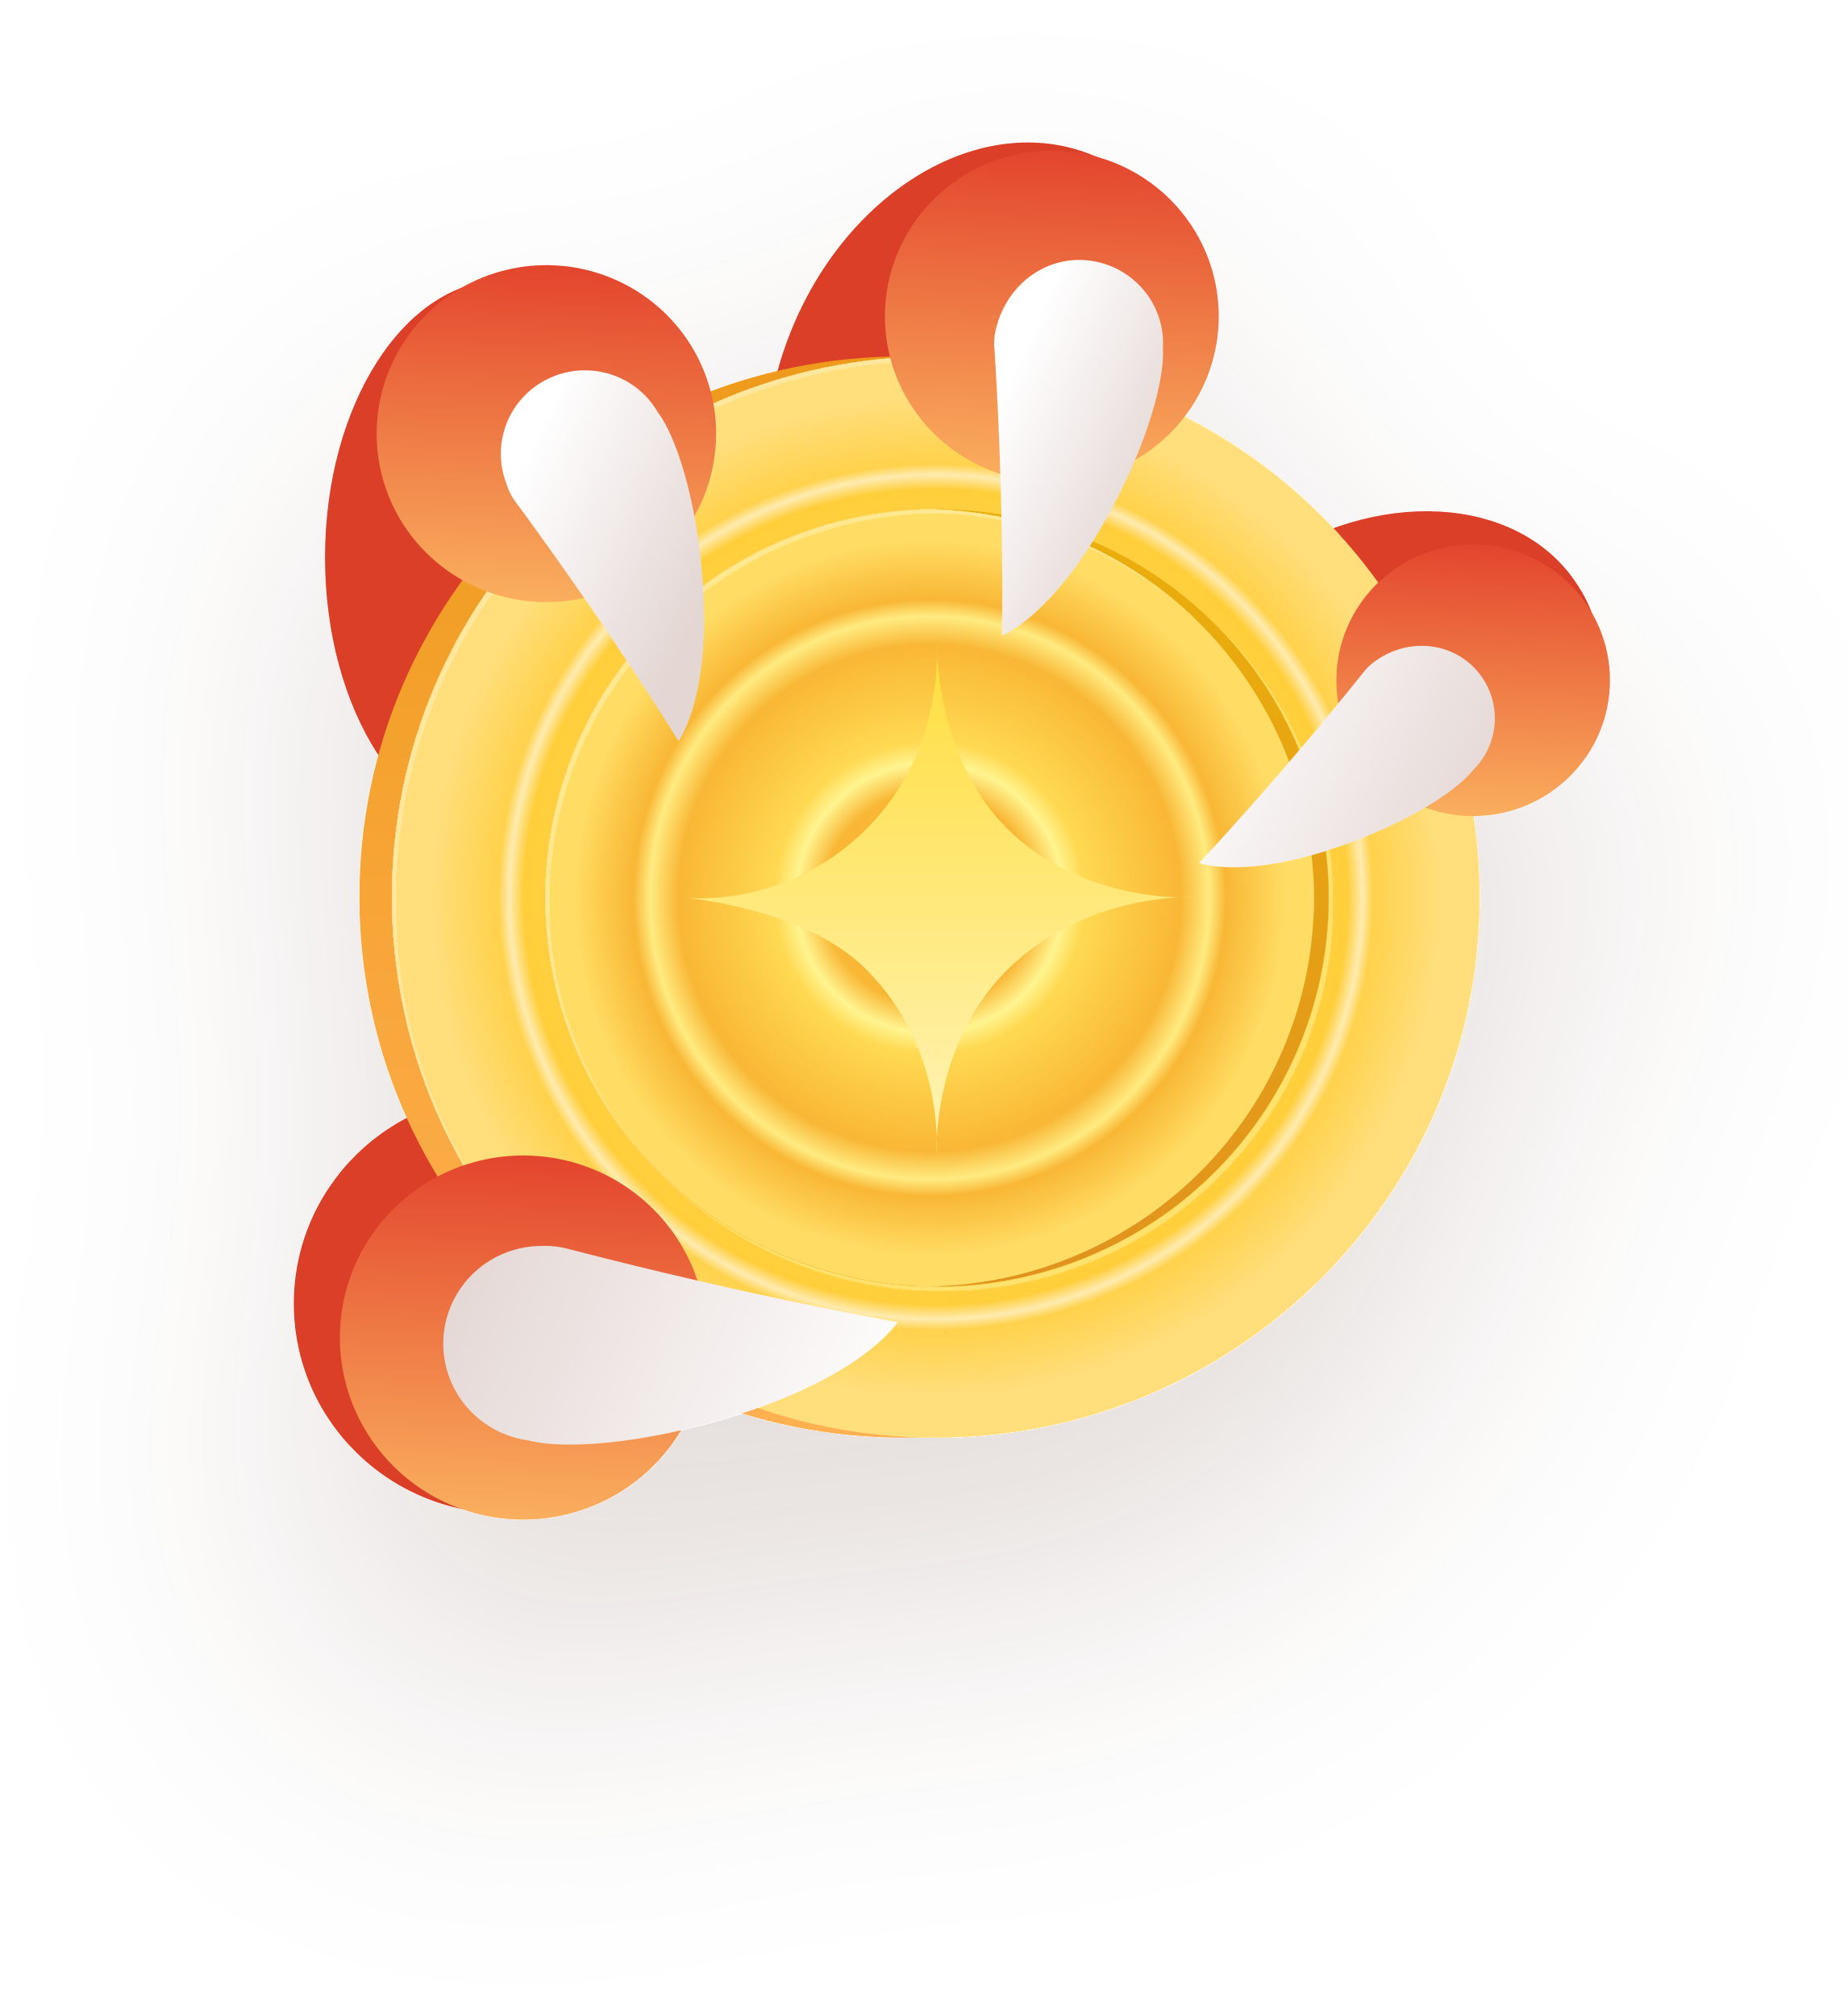
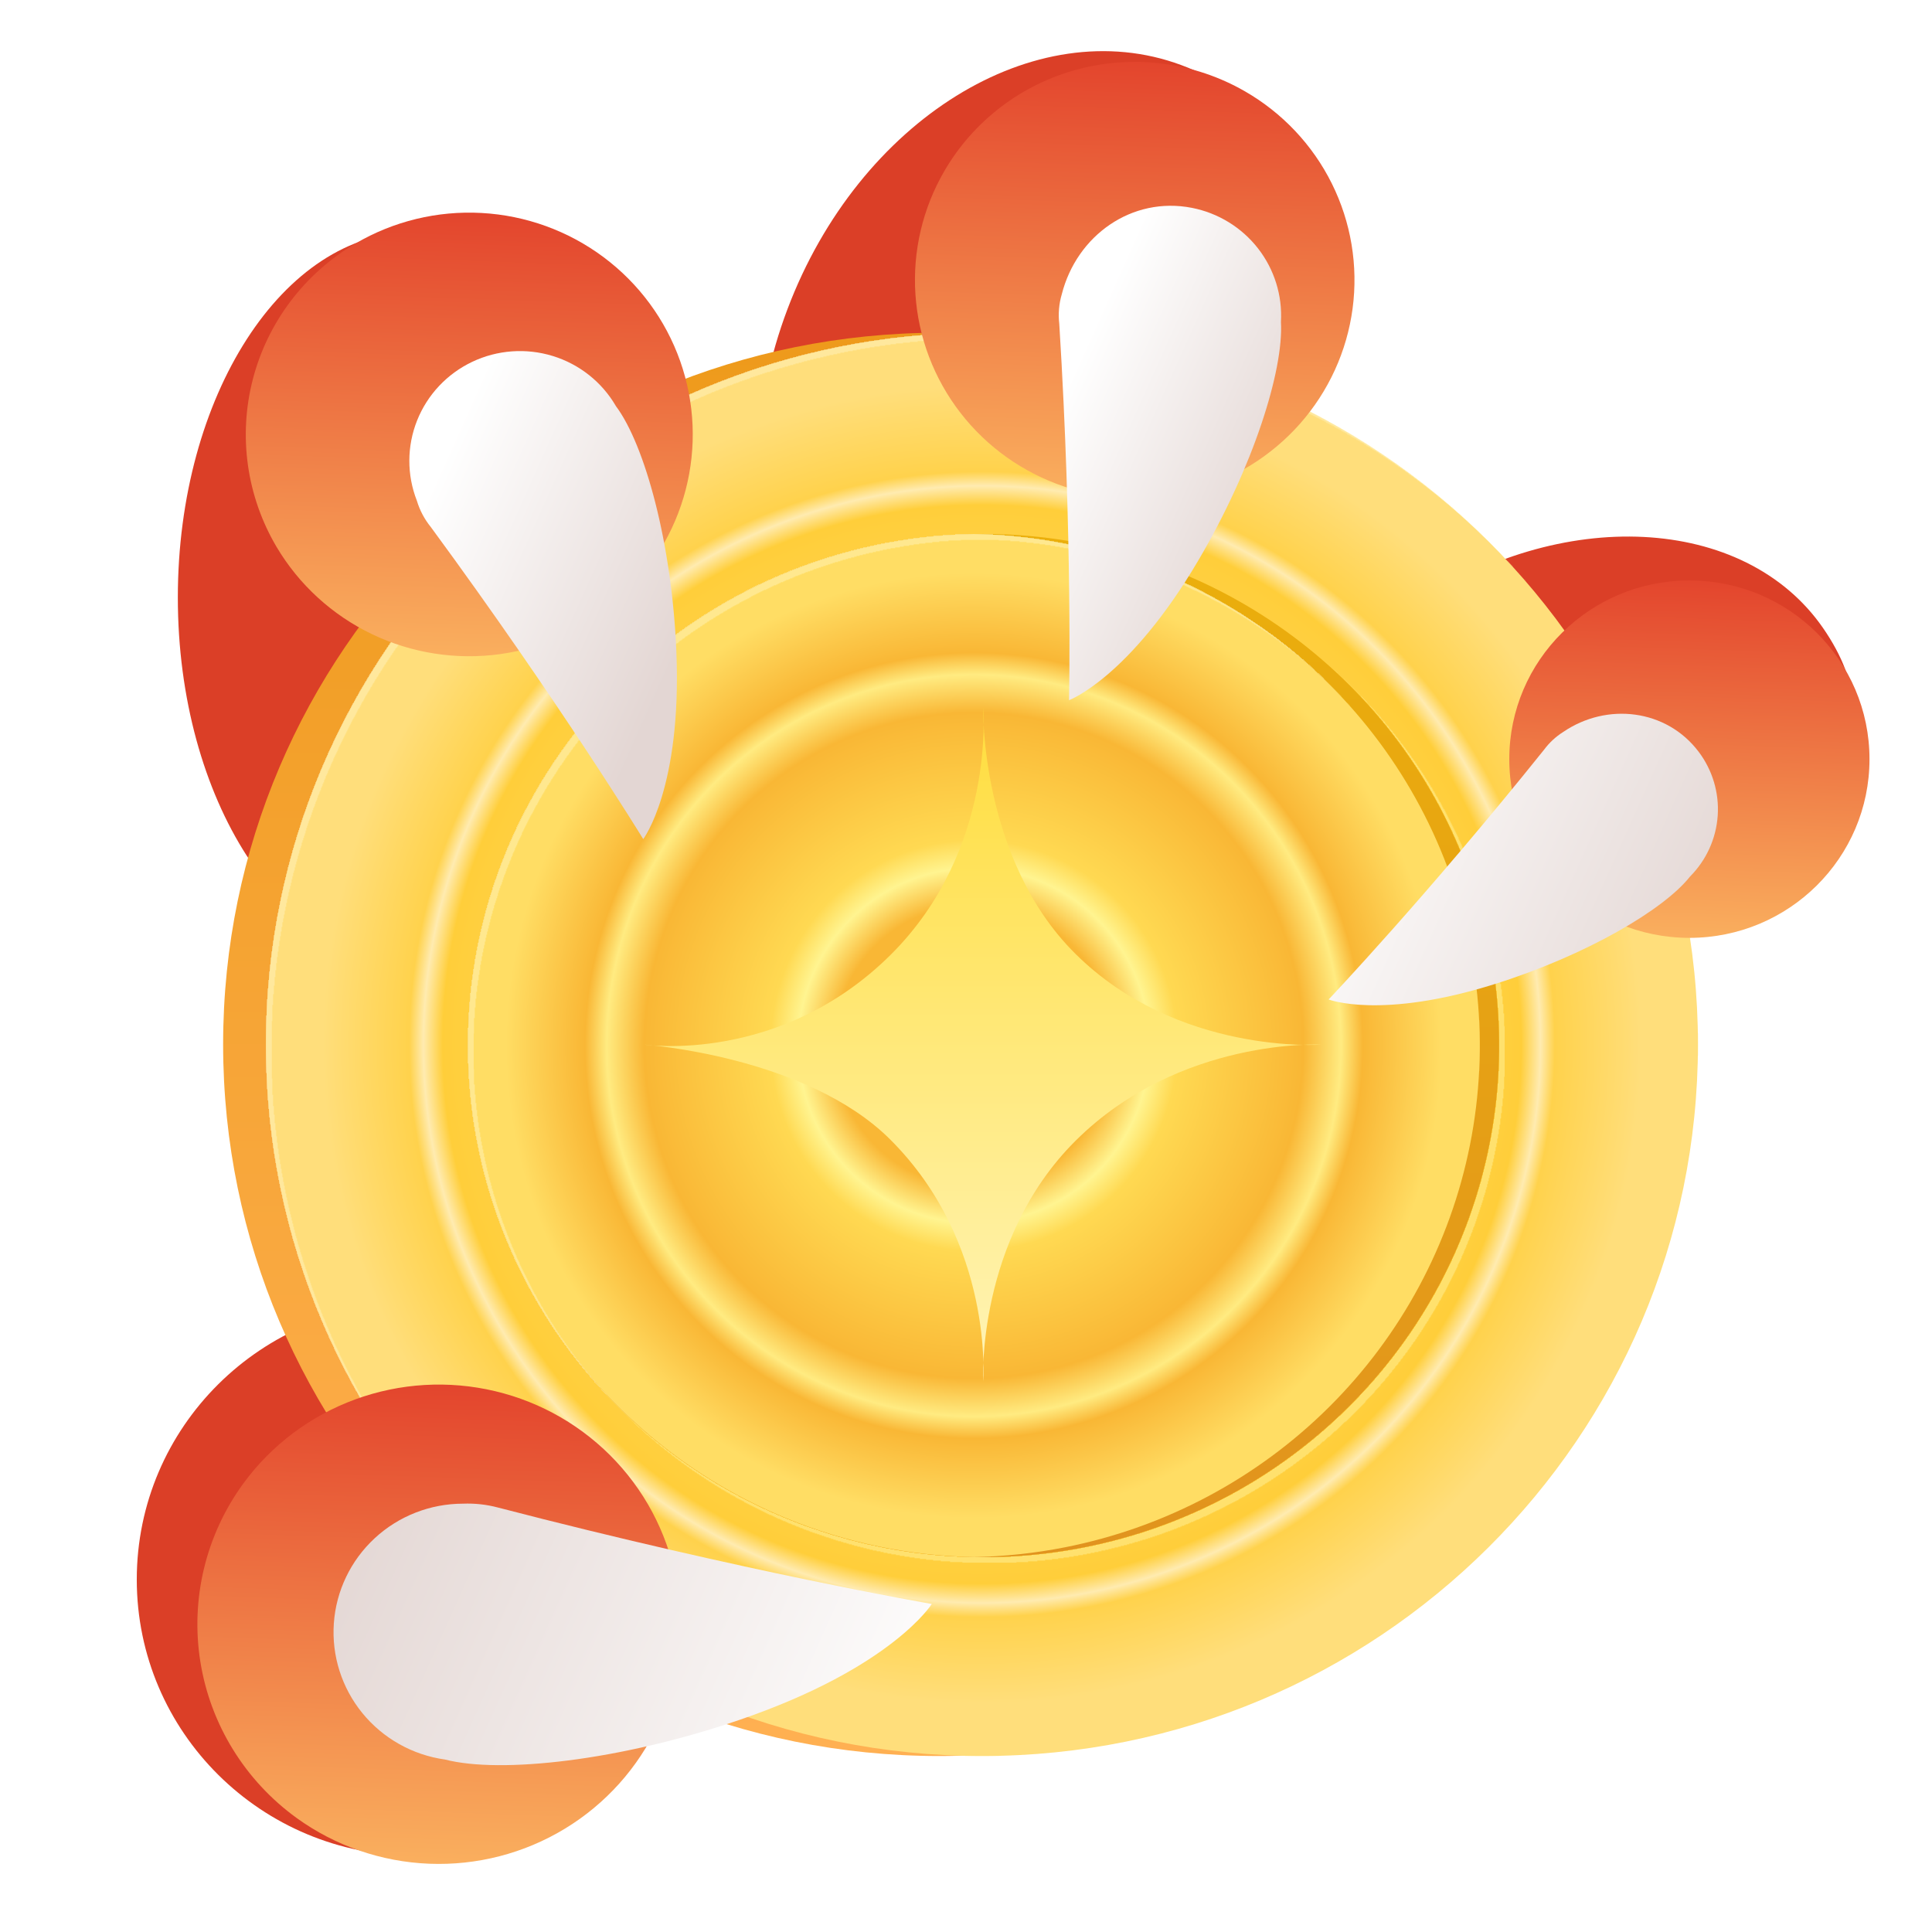
- <svg xmlns="http://www.w3.org/2000/svg" width="428" height="467" viewBox="0 0 428 467" fill="none">
-   <g filter="url(#filter0_d_1926_3017)">
-     <path d="M117.062 350.588C144.119 350.588 166.054 328.822 166.054 301.973C166.054 275.123 144.119 253.357 117.062 253.357C90.004 253.357 68.07 275.123 68.07 301.973C68.07 328.822 90.004 350.588 117.062 350.588Z" fill="#DB3F27" />
-     <path fill-rule="evenodd" clip-rule="evenodd" d="M116.761 64.84C139.66 64.84 158.226 93.633 158.226 129.148C158.226 164.664 139.663 193.457 116.761 193.457C93.859 193.457 75.296 164.664 75.296 129.148C75.296 93.633 93.862 64.84 116.761 64.84Z" fill="#DB3F27" />
-     <path fill-rule="evenodd" clip-rule="evenodd" d="M251.863 35.445C277.563 44.997 275.395 68.27 262.835 101.529C250.274 134.788 232.077 165.44 206.376 155.889C180.675 146.337 170.024 111.654 182.585 78.395C195.145 45.135 226.163 25.903 251.863 35.445Z" fill="#DB3F27" />
-     <path fill-rule="evenodd" clip-rule="evenodd" d="M364.795 134.475C378.585 154.346 365.089 170.166 338.934 188.003C312.78 205.839 283.865 218.95 270.083 199.08C256.301 179.209 266.323 148.632 292.478 130.795C318.633 112.959 351.009 114.605 364.795 134.475Z" fill="#DB3F27" />
-     <path fill-rule="evenodd" clip-rule="evenodd" d="M209.267 82.557C278.855 82.557 335.267 138.627 335.267 207.79C335.267 276.953 278.858 333.032 209.267 333.032C139.676 333.032 83.267 276.962 83.267 207.79C83.267 138.618 139.679 82.557 209.267 82.557Z" fill="url(#paint0_linear_1926_3017)" />
-     <g filter="url(#filter1_i_1926_3017)">
-       <path fill-rule="evenodd" clip-rule="evenodd" d="M216.811 82.557C286.399 82.557 342.811 138.627 342.811 207.79C342.811 276.953 286.402 333.032 216.811 333.032C147.22 333.032 90.811 276.962 90.811 207.79C90.811 138.618 147.223 82.557 216.811 82.557Z" fill="url(#paint1_angular_1926_3017)" />
-     </g>
-     <g filter="url(#filter2_d_1926_3017)">
-       <path fill-rule="evenodd" clip-rule="evenodd" d="M216.937 117.97C234.888 117.94 252.444 123.195 267.384 133.07C282.324 142.945 293.977 156.996 300.867 173.444C307.757 189.893 309.576 208 306.092 225.474C302.608 242.949 293.979 259.005 281.296 271.611C268.614 284.217 252.448 292.807 234.844 296.293C217.24 299.779 198.99 298.005 182.402 291.195C165.815 284.385 151.636 272.846 141.66 258.037C131.684 243.228 126.359 225.815 126.359 208.002C126.34 184.144 135.872 161.256 152.859 144.372C169.845 127.488 192.894 117.991 216.937 117.97Z" fill="url(#paint2_linear_1926_3017)" />
-     </g>
-     <g filter="url(#filter3_i_1926_3017)">
-       <path fill-rule="evenodd" clip-rule="evenodd" d="M215.355 117.985C232.672 118.3 249.55 123.529 263.985 133.07C278.926 142.945 290.578 156.996 297.468 173.444C304.358 189.893 306.177 208 302.693 225.474C299.209 242.949 290.58 259.005 277.897 271.611C265.215 284.217 249.049 292.807 231.445 296.293C226.131 297.345 220.758 297.918 215.389 298.018C204.117 297.809 192.925 295.515 182.402 291.195C165.815 284.385 151.636 272.846 141.66 258.037C131.684 243.228 126.359 225.815 126.359 208.002C126.34 184.144 135.872 161.256 152.859 144.372C169.472 127.858 191.885 118.411 215.355 117.985Z" fill="url(#paint3_angular_1926_3017)" />
-     </g>
-     <path fill-rule="evenodd" clip-rule="evenodd" d="M276.619 207.836C276.619 207.836 251.609 206.523 233.29 224.747C215.787 242.158 217.009 267.105 217.009 267.105C217.009 267.105 219.022 242.796 200.62 224.488C185.871 209.824 157.398 207.836 157.398 207.836C157.398 207.836 181.267 211.396 200.753 192.015C219.352 173.513 217.009 148.557 217.009 148.557C217.009 148.557 216.48 175.168 233.194 191.793C251.204 209.713 276.619 207.836 276.619 207.836Z" fill="url(#paint4_linear_1926_3017)" />
-     <path fill-rule="evenodd" clip-rule="evenodd" d="M263.036 40.041C269.659 43.837 274.999 49.497 278.381 56.304C281.763 63.112 283.035 70.761 282.036 78.286C281.037 85.81 277.812 92.872 272.769 98.578C267.727 104.285 261.092 108.379 253.704 110.344C246.317 112.309 238.508 112.056 231.265 109.617C224.022 107.178 217.671 102.663 213.014 96.643C208.356 90.623 205.603 83.367 205.1 75.794C204.598 68.221 206.37 60.67 210.192 54.096C212.729 49.727 216.11 45.898 220.14 42.827C224.169 39.756 228.77 37.503 233.678 36.198C238.586 34.893 243.705 34.56 248.742 35.22C253.78 35.879 258.637 37.518 263.036 40.041Z" fill="url(#paint5_linear_1926_3017)" />
-     <path d="M341.305 189.049C358.81 189.049 373 174.968 373 157.598C373 140.227 358.81 126.146 341.305 126.146C323.8 126.146 309.61 140.227 309.61 157.598C309.61 174.968 323.8 189.049 341.305 189.049Z" fill="url(#paint6_linear_1926_3017)" />
-     <path fill-rule="evenodd" clip-rule="evenodd" d="M341.418 178.255C336.817 184.098 323.148 192.106 307.156 197.145C287.025 203.497 277.814 199.891 277.814 199.891C277.814 199.891 294.931 181.879 315.725 155.943C316.64 154.708 317.777 153.651 319.079 152.827C326.807 147.547 337.267 148.805 342.917 156.276C345.368 159.508 346.564 163.507 346.289 167.542C346.014 171.577 344.285 175.38 341.418 178.255Z" fill="url(#paint7_linear_1926_3017)" />
-     <path fill-rule="evenodd" clip-rule="evenodd" d="M106.553 66.855C113.253 62.923 120.978 61.052 128.75 61.479C136.523 61.906 143.992 64.612 150.214 69.253C156.436 73.895 161.13 80.264 163.703 87.554C166.275 94.844 166.61 102.728 164.665 110.207C162.72 117.687 158.583 124.425 152.776 129.57C146.97 134.715 139.757 138.035 132.048 139.109C124.34 140.184 116.484 138.965 109.474 135.606C102.464 132.248 96.616 126.901 92.669 120.243C87.401 111.331 85.904 100.71 88.505 90.705C91.107 80.7 97.596 72.125 106.553 66.855Z" fill="url(#paint8_linear_1926_3017)" />
-     <path fill-rule="evenodd" clip-rule="evenodd" d="M157.201 171.671C157.201 171.671 142.36 147.427 119.808 116.738C118.697 115.37 117.866 113.8 117.362 112.115C115.582 107.574 115.596 102.532 117.402 98.001C119.207 93.469 122.672 89.782 127.101 87.677C131.531 85.573 136.598 85.207 141.287 86.652C145.977 88.097 149.944 91.247 152.392 95.471C157.498 102.295 162.263 119.697 163.032 138.735C164.001 162.702 157.201 171.671 157.201 171.671Z" fill="url(#paint9_linear_1926_3017)" />
-     <path fill-rule="evenodd" clip-rule="evenodd" d="M269.425 80.659C269.917 89.212 264.511 106.263 254.915 122.573C242.73 143.294 232.132 147.224 232.132 147.224C232.132 147.224 232.772 118.875 230.414 80.974C230.209 79.23 230.361 77.462 230.858 75.777C233.49 65.44 243.187 58.514 253.746 60.576C258.364 61.478 262.496 64.01 265.379 67.702C268.261 71.394 269.698 75.997 269.425 80.659Z" fill="url(#paint10_linear_1926_3017)" />
-     <path fill-rule="evenodd" clip-rule="evenodd" d="M96.223 343.951C103.023 348.859 111.136 351.655 119.538 351.987C127.939 352.318 136.251 350.17 143.421 345.813C150.592 341.457 156.3 335.087 159.822 327.512C163.345 319.936 164.524 311.493 163.21 303.252C161.897 295.011 158.15 287.342 152.444 281.214C146.737 275.087 139.328 270.776 131.152 268.828C122.977 266.879 114.402 267.381 106.514 270.269C98.626 273.157 91.778 278.301 86.837 285.051C80.225 294.102 77.5 305.385 79.259 316.427C81.019 327.468 87.12 337.367 96.223 343.951Z" fill="url(#paint11_linear_1926_3017)" />
-     <path fill-rule="evenodd" clip-rule="evenodd" d="M207.977 306.272C207.977 306.272 201.018 317.451 174.254 326.632C153.125 333.882 132.087 336.175 122.323 333.65C116.608 332.854 111.41 329.936 107.777 325.485C104.145 321.035 102.349 315.383 102.75 309.67C103.152 303.957 105.723 298.607 109.943 294.701C114.163 290.794 119.72 288.622 125.491 288.62C127.555 288.539 129.62 288.767 131.616 289.296C174.99 300.576 207.977 306.272 207.977 306.272Z" fill="url(#paint12_linear_1926_3017)" />
+ <svg xmlns="http://www.w3.org/2000/svg" width="340" height="340" viewBox="0 0 340 340" fill="none">
+   <path d="M73.062 326.588C100.119 326.588 122.054 304.822 122.054 277.973C122.054 251.123 100.119 229.357 73.062 229.357C46.005 229.357 24.07 251.123 24.07 277.973C24.07 304.822 46.005 326.588 73.062 326.588Z" fill="#DB3F27" />
+   <path fill-rule="evenodd" clip-rule="evenodd" d="M72.761 40.84C95.66 40.84 114.226 69.633 114.226 105.148C114.226 140.664 95.663 169.457 72.761 169.457C49.859 169.457 31.296 140.664 31.296 105.148C31.296 69.633 49.862 40.84 72.761 40.84Z" fill="#DB3F27" />
+   <path fill-rule="evenodd" clip-rule="evenodd" d="M207.863 11.445C233.563 20.997 231.395 44.27 218.835 77.529C206.274 110.788 188.077 141.44 162.376 131.889C136.675 122.337 126.024 87.654 138.585 54.395C151.145 21.135 182.163 1.903 207.863 11.445Z" fill="#DB3F27" />
+   <path fill-rule="evenodd" clip-rule="evenodd" d="M320.795 110.475C334.585 130.346 321.089 146.166 294.934 164.003C268.78 181.839 239.865 194.95 226.083 175.08C212.301 155.209 222.323 124.632 248.478 106.795C274.633 88.959 307.009 90.605 320.795 110.475Z" fill="#DB3F27" />
+   <path fill-rule="evenodd" clip-rule="evenodd" d="M165.267 58.557C234.855 58.557 291.267 114.627 291.267 183.79C291.267 252.953 234.858 309.032 165.267 309.032C95.676 309.032 39.267 252.962 39.267 183.79C39.267 114.618 95.678 58.557 165.267 58.557Z" fill="url(#paint0_linear_1926_3017)" />
+   <g filter="url(#filter0_i_1926_3017)">
+     <path fill-rule="evenodd" clip-rule="evenodd" d="M172.811 58.557C242.399 58.557 298.811 114.627 298.811 183.79C298.811 252.953 242.402 309.032 172.811 309.032C103.22 309.032 46.811 252.962 46.811 183.79C46.811 114.618 103.223 58.557 172.811 58.557Z" fill="url(#paint1_angular_1926_3017)" />
  </g>
+   <g filter="url(#filter1_d_1926_3017)">
+     <path fill-rule="evenodd" clip-rule="evenodd" d="M172.937 93.97C190.888 93.94 208.444 99.195 223.384 109.07C238.324 118.945 249.977 132.996 256.867 149.444C263.757 165.893 265.576 184 262.092 201.474C258.608 218.949 249.979 235.005 237.296 247.611C224.614 260.217 208.448 268.807 190.844 272.293C173.24 275.779 154.99 274.005 138.402 267.195C121.815 260.385 107.636 248.846 97.66 234.037C87.684 219.228 82.359 201.815 82.359 184.002C82.34 160.144 91.872 137.256 108.859 120.372C125.845 103.488 148.894 93.991 172.937 93.97Z" fill="url(#paint2_linear_1926_3017)" />
+   </g>
+   <g filter="url(#filter2_i_1926_3017)">
+     <path fill-rule="evenodd" clip-rule="evenodd" d="M171.355 93.985C188.672 94.3 205.55 99.529 219.985 109.07C234.926 118.945 246.578 132.996 253.468 149.444C260.358 165.893 262.177 184 258.693 201.474C255.209 218.949 246.58 235.005 233.897 247.611C221.215 260.217 205.049 268.807 187.445 272.293C182.131 273.345 176.758 273.918 171.389 274.018C160.117 273.809 148.925 271.515 138.402 267.195C121.815 260.385 107.636 248.846 97.66 234.037C87.684 219.228 82.359 201.815 82.359 184.002C82.34 160.144 91.872 137.256 108.859 120.372C125.472 103.858 147.885 94.411 171.355 93.985Z" fill="url(#paint3_angular_1926_3017)" />
+   </g>
+   <path fill-rule="evenodd" clip-rule="evenodd" d="M232.619 183.836C232.619 183.836 207.609 182.523 189.29 200.747C171.787 218.158 173.009 243.105 173.009 243.105C173.009 243.105 175.022 218.796 156.62 200.488C141.871 185.824 113.398 183.836 113.398 183.836C113.398 183.836 137.267 187.396 156.753 168.015C175.352 149.513 173.009 124.557 173.009 124.557C173.009 124.557 172.48 151.168 189.194 167.793C207.204 185.713 232.619 183.836 232.619 183.836Z" fill="url(#paint4_linear_1926_3017)" />
+   <path fill-rule="evenodd" clip-rule="evenodd" d="M219.036 16.041C225.659 19.837 230.999 25.497 234.381 32.304C237.763 39.112 239.035 46.761 238.036 54.286C237.037 61.81 233.812 68.872 228.769 74.578C223.727 80.284 217.092 84.379 209.704 86.344C202.317 88.308 194.508 88.056 187.265 85.617C180.022 83.178 173.671 78.663 169.014 72.643C164.356 66.623 161.603 59.367 161.1 51.794C160.598 44.221 162.37 36.67 166.192 30.096C168.729 25.727 172.11 21.898 176.14 18.827C180.169 15.756 184.77 13.503 189.678 12.198C194.586 10.893 199.705 10.56 204.742 11.22C209.78 11.879 214.637 13.518 219.036 16.041Z" fill="url(#paint5_linear_1926_3017)" />
+   <path d="M297.305 165.049C314.81 165.049 329 150.968 329 133.598C329 116.227 314.81 102.146 297.305 102.146C279.8 102.146 265.61 116.227 265.61 133.598C265.61 150.968 279.8 165.049 297.305 165.049Z" fill="url(#paint6_linear_1926_3017)" />
+   <path fill-rule="evenodd" clip-rule="evenodd" d="M297.418 154.255C292.817 160.098 279.148 168.106 263.156 173.145C243.025 179.497 233.814 175.891 233.814 175.891C233.814 175.891 250.931 157.879 271.725 131.943C272.64 130.708 273.777 129.651 275.079 128.827C282.807 123.547 293.267 124.805 298.917 132.276C301.368 135.508 302.564 139.507 302.289 143.542C302.014 147.577 300.285 151.38 297.418 154.255Z" fill="url(#paint7_linear_1926_3017)" />
+   <path fill-rule="evenodd" clip-rule="evenodd" d="M62.553 42.855C69.253 38.923 76.978 37.052 84.751 37.479C92.523 37.906 99.992 40.612 106.214 45.253C112.436 49.895 117.13 56.264 119.703 63.554C122.275 70.844 122.61 78.728 120.665 86.207C118.72 93.687 114.583 100.425 108.776 105.57C102.97 110.715 95.757 114.035 88.048 115.109C80.34 116.184 72.484 114.965 65.474 111.606C58.464 108.248 52.616 102.901 48.669 96.243C43.401 87.331 41.904 76.71 44.505 66.705C47.107 56.7 53.596 48.125 62.553 42.855Z" fill="url(#paint8_linear_1926_3017)" />
+   <path fill-rule="evenodd" clip-rule="evenodd" d="M113.201 147.671C113.201 147.671 98.36 123.427 75.808 92.738C74.697 91.37 73.866 89.799 73.362 88.115C71.582 83.573 71.596 78.532 73.401 74.001C75.207 69.469 78.672 65.782 83.101 63.677C87.531 61.573 92.597 61.206 97.287 62.652C101.977 64.097 105.944 67.247 108.392 71.471C113.498 78.295 118.263 95.697 119.032 114.735C120.001 138.702 113.201 147.671 113.201 147.671Z" fill="url(#paint9_linear_1926_3017)" />
+   <path fill-rule="evenodd" clip-rule="evenodd" d="M225.425 56.659C225.917 65.212 220.511 82.263 210.915 98.573C198.73 119.294 188.132 123.224 188.132 123.224C188.132 123.224 188.772 94.875 186.414 56.974C186.209 55.23 186.361 53.462 186.858 51.777C189.49 41.44 199.187 34.514 209.746 36.576C214.364 37.478 218.496 40.01 221.379 43.702C224.261 47.394 225.698 51.997 225.425 56.659Z" fill="url(#paint10_linear_1926_3017)" />
+   <path fill-rule="evenodd" clip-rule="evenodd" d="M52.223 319.951C59.023 324.859 67.136 327.655 75.538 327.987C83.939 328.318 92.251 326.17 99.421 321.813C106.592 317.457 112.3 311.087 115.822 303.512C119.345 295.936 120.524 287.493 119.21 279.252C117.897 271.011 114.15 263.342 108.444 257.214C102.737 251.087 95.328 246.776 87.152 244.828C78.977 242.879 70.403 243.381 62.514 246.269C54.626 249.157 47.778 254.301 42.837 261.051C36.224 270.102 33.5 281.385 35.259 292.427C37.019 303.468 43.12 313.367 52.223 319.951Z" fill="url(#paint11_linear_1926_3017)" />
+   <path fill-rule="evenodd" clip-rule="evenodd" d="M163.977 282.272C163.977 282.272 157.018 293.451 130.254 302.632C109.125 309.882 88.087 312.175 78.323 309.65C72.608 308.854 67.41 305.936 63.777 301.485C60.145 297.035 58.349 291.383 58.751 285.67C59.152 279.957 61.723 274.607 65.943 270.701C70.163 266.794 75.72 264.622 81.491 264.62C83.555 264.539 85.62 264.767 87.616 265.296C130.99 276.576 163.977 282.272 163.977 282.272Z" fill="url(#paint12_linear_1926_3017)" />
  <defs>
-     <filter id="filter0_d_1926_3017" x="-5.83" y="0.1" width="452.73" height="466.82" filterUnits="userSpaceOnUse" color-interpolation-filters="sRGB">
-       <feFlood flood-opacity="0" result="BackgroundImageFix" />
-       <feColorMatrix in="SourceAlpha" type="matrix" values="0 0 0 0 0 0 0 0 0 0 0 0 0 0 0 0 0 0 127 0" result="hardAlpha" />
-       <feOffset dy="41" />
-       <feGaussianBlur stdDeviation="36.95" />
-       <feComposite in2="hardAlpha" operator="out" />
-       <feColorMatrix type="matrix" values="0 0 0 0 0.29 0 0 0 0 0.109 0 0 0 0 0.051 0 0 0 0.15 0" />
-       <feBlend mode="normal" in2="BackgroundImageFix" result="effect1_dropShadow_1926_3017" />
-       <feBlend mode="normal" in="SourceGraphic" in2="effect1_dropShadow_1926_3017" result="shape" />
-     </filter>
-     <filter id="filter1_i_1926_3017" x="90.811" y="82.557" width="252" height="250.476" filterUnits="userSpaceOnUse" color-interpolation-filters="sRGB">
+     <filter id="filter0_i_1926_3017" x="46.811" y="58.557" width="252" height="250.476" filterUnits="userSpaceOnUse" color-interpolation-filters="sRGB">
      <feFlood flood-opacity="0" result="BackgroundImageFix" />
      <feBlend mode="normal" in="SourceGraphic" in2="BackgroundImageFix" result="shape" />
      <feColorMatrix in="SourceAlpha" type="matrix" values="0 0 0 0 0 0 0 0 0 0 0 0 0 0 0 0 0 0 127 0" result="hardAlpha" />
      <feOffset dx="1" dy="1" />
      <feComposite in2="hardAlpha" operator="arithmetic" k2="-1" k3="1" />
      <feColorMatrix type="matrix" values="0 0 0 0 1 0 0 0 0 0.971 0 0 0 0 0.818 0 0 0 0.4 0" />
      <feBlend mode="normal" in2="shape" result="effect1_innerShadow_1926_3017" />
    </filter>
-     <filter id="filter2_d_1926_3017" x="126.359" y="117.97" width="182.458" height="181.064" filterUnits="userSpaceOnUse" color-interpolation-filters="sRGB">
+     <filter id="filter1_d_1926_3017" x="82.359" y="93.97" width="182.458" height="181.064" filterUnits="userSpaceOnUse" color-interpolation-filters="sRGB">
      <feFlood flood-opacity="0" result="BackgroundImageFix" />
      <feColorMatrix in="SourceAlpha" type="matrix" values="0 0 0 0 0 0 0 0 0 0 0 0 0 0 0 0 0 0 127 0" result="hardAlpha" />
      <feOffset dx="1" dy="1" />
      <feComposite in2="hardAlpha" operator="out" />
      <feColorMatrix type="matrix" values="0 0 0 0 1 0 0 0 0 0.988 0 0 0 0 0.703 0 0 0 0.4 0" />
      <feBlend mode="normal" in2="BackgroundImageFix" result="effect1_dropShadow_1926_3017" />
      <feBlend mode="normal" in="SourceGraphic" in2="effect1_dropShadow_1926_3017" result="shape" />
    </filter>
-     <filter id="filter3_i_1926_3017" x="126.359" y="117.985" width="178.059" height="180.033" filterUnits="userSpaceOnUse" color-interpolation-filters="sRGB">
+     <filter id="filter2_i_1926_3017" x="82.359" y="93.985" width="178.059" height="180.033" filterUnits="userSpaceOnUse" color-interpolation-filters="sRGB">
      <feFlood flood-opacity="0" result="BackgroundImageFix" />
      <feBlend mode="normal" in="SourceGraphic" in2="BackgroundImageFix" result="shape" />
      <feColorMatrix in="SourceAlpha" type="matrix" values="0 0 0 0 0 0 0 0 0 0 0 0 0 0 0 0 0 0 127 0" result="hardAlpha" />
      <feOffset dx="1" dy="1" />
      <feComposite in2="hardAlpha" operator="arithmetic" k2="-1" k3="1" />
      <feColorMatrix type="matrix" values="0 0 0 0 1 0 0 0 0 0.971 0 0 0 0 0.818 0 0 0 0.4 0" />
      <feBlend mode="normal" in2="shape" result="effect1_innerShadow_1926_3017" />
    </filter>
-     <linearGradient id="paint0_linear_1926_3017" x1="209.265" y1="333.023" x2="209.265" y2="82.557" gradientUnits="userSpaceOnUse">
+     <linearGradient id="paint0_linear_1926_3017" x1="165.265" y1="309.023" x2="165.265" y2="58.557" gradientUnits="userSpaceOnUse">
      <stop stop-color="#FFB052" />
      <stop offset="1" stop-color="#EE9A1B" />
    </linearGradient>
-     <radialGradient id="paint1_angular_1926_3017" cx="0" cy="0" r="1" gradientUnits="userSpaceOnUse" gradientTransform="translate(216.809 207.79) rotate(-90) scale(125.233 126.202)">
+     <radialGradient id="paint1_angular_1926_3017" cx="0" cy="0" r="1" gradientUnits="userSpaceOnUse" gradientTransform="translate(172.809 183.79) rotate(-90) scale(125.233 126.202)">
      <stop offset="0.3" stop-color="#FFDE7B" />
      <stop offset="0.34" stop-color="#FFF2C9" />
      <stop offset="0.402" stop-color="#FFDB6E" />
      <stop offset="0.756" stop-color="#FFCE3A" />
      <stop offset="0.783" stop-color="#FFEBB0" />
      <stop offset="0.803" stop-color="#FFD24C" />
      <stop offset="0.924" stop-color="#FFDE7B" />
    </radialGradient>
-     <linearGradient id="paint2_linear_1926_3017" x1="216.94" y1="298.025" x2="216.94" y2="117.988" gradientUnits="userSpaceOnUse">
+     <linearGradient id="paint2_linear_1926_3017" x1="172.94" y1="274.025" x2="172.94" y2="93.988" gradientUnits="userSpaceOnUse">
      <stop stop-color="#E1931E" />
      <stop offset="1" stop-color="#EBAF0B" />
    </linearGradient>
-     <radialGradient id="paint3_angular_1926_3017" cx="0" cy="0" r="1" gradientUnits="userSpaceOnUse" gradientTransform="translate(215.387 207.998) rotate(-90) scale(90.0133 89.1723)">
+     <radialGradient id="paint3_angular_1926_3017" cx="0" cy="0" r="1" gradientUnits="userSpaceOnUse" gradientTransform="translate(171.387 183.998) rotate(-90) scale(90.0133 89.1723)">
      <stop offset="0.275" stop-color="#F9B735" />
      <stop offset="0.347" stop-color="#FFF490" />
      <stop offset="0.402" stop-color="#FFD952" />
      <stop offset="0.651" stop-color="#F9B735" />
      <stop offset="0.725" stop-color="#FFEB81" />
      <stop offset="0.768" stop-color="#F9B735" />
      <stop offset="0.924" stop-color="#FFDD64" />
    </radialGradient>
-     <linearGradient id="paint4_linear_1926_3017" x1="217.013" y1="267.114" x2="217.013" y2="148.557" gradientUnits="userSpaceOnUse">
+     <linearGradient id="paint4_linear_1926_3017" x1="173.013" y1="243.114" x2="173.013" y2="124.557" gradientUnits="userSpaceOnUse">
      <stop stop-color="#FFF4B7" />
      <stop offset="1" stop-color="#FFDD3D" />
    </linearGradient>
-     <linearGradient id="paint5_linear_1926_3017" x1="245.05" y1="34.91" x2="242.39" y2="111.656" gradientUnits="userSpaceOnUse">
+     <linearGradient id="paint5_linear_1926_3017" x1="201.05" y1="10.91" x2="198.39" y2="87.656" gradientUnits="userSpaceOnUse">
      <stop stop-color="#E3452D" />
      <stop offset="1" stop-color="#FAAF5E" />
    </linearGradient>
-     <linearGradient id="paint6_linear_1926_3017" x1="342.417" y1="125.984" x2="340.226" y2="189.212" gradientUnits="userSpaceOnUse">
+     <linearGradient id="paint6_linear_1926_3017" x1="298.417" y1="101.984" x2="296.226" y2="165.212" gradientUnits="userSpaceOnUse">
      <stop stop-color="#E3452D" />
      <stop offset="1" stop-color="#FAAF5E" />
    </linearGradient>
-     <linearGradient id="paint7_linear_1926_3017" x1="346.327" y1="190.385" x2="277.987" y2="159.723" gradientUnits="userSpaceOnUse">
+     <linearGradient id="paint7_linear_1926_3017" x1="302.327" y1="166.385" x2="233.987" y2="135.723" gradientUnits="userSpaceOnUse">
      <stop stop-color="#E3D6D3" />
      <stop offset="1" stop-color="white" />
    </linearGradient>
-     <linearGradient id="paint8_linear_1926_3017" x1="127.899" y1="61.464" x2="125.195" y2="139.487" gradientUnits="userSpaceOnUse">
+     <linearGradient id="paint8_linear_1926_3017" x1="83.899" y1="37.464" x2="81.195" y2="115.487" gradientUnits="userSpaceOnUse">
      <stop stop-color="#E3452D" />
      <stop offset="1" stop-color="#FAAF5E" />
    </linearGradient>
-     <linearGradient id="paint9_linear_1926_3017" x1="163.113" y1="139.118" x2="116.15" y2="118.046" gradientUnits="userSpaceOnUse">
+     <linearGradient id="paint9_linear_1926_3017" x1="119.113" y1="115.118" x2="72.15" y2="94.046" gradientUnits="userSpaceOnUse">
      <stop stop-color="#E3D6D3" />
      <stop offset="1" stop-color="white" />
    </linearGradient>
-     <linearGradient id="paint10_linear_1926_3017" x1="269.454" y1="112.37" x2="230.419" y2="94.855" gradientUnits="userSpaceOnUse">
+     <linearGradient id="paint10_linear_1926_3017" x1="225.454" y1="88.37" x2="186.419" y2="70.855" gradientUnits="userSpaceOnUse">
      <stop stop-color="#E3D6D3" />
      <stop offset="1" stop-color="white" />
    </linearGradient>
-     <linearGradient id="paint11_linear_1926_3017" x1="122.711" y1="267.659" x2="119.787" y2="352.034" gradientUnits="userSpaceOnUse">
+     <linearGradient id="paint11_linear_1926_3017" x1="78.711" y1="243.659" x2="75.787" y2="328.034" gradientUnits="userSpaceOnUse">
      <stop stop-color="#E3452D" />
      <stop offset="1" stop-color="#FAAF5E" />
    </linearGradient>
-     <linearGradient id="paint12_linear_1926_3017" x1="103.247" y1="288.611" x2="207.162" y2="335.235" gradientUnits="userSpaceOnUse">
+     <linearGradient id="paint12_linear_1926_3017" x1="59.247" y1="264.611" x2="163.162" y2="311.235" gradientUnits="userSpaceOnUse">
      <stop stop-color="#E3D6D3" />
      <stop offset="1" stop-color="white" />
    </linearGradient>
  </defs>
</svg>
